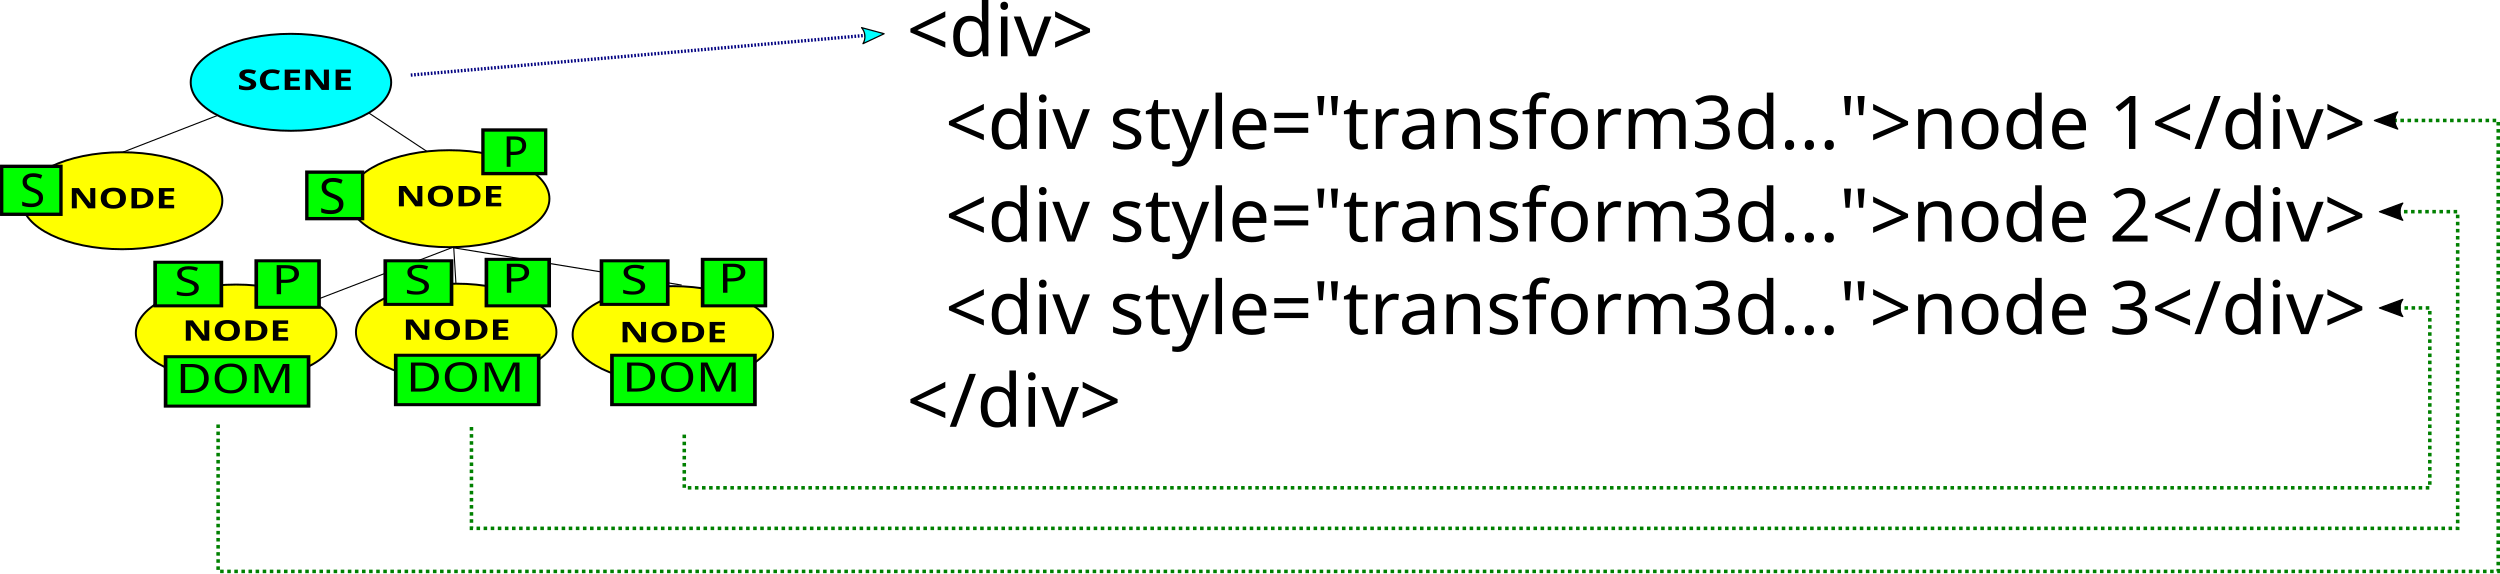
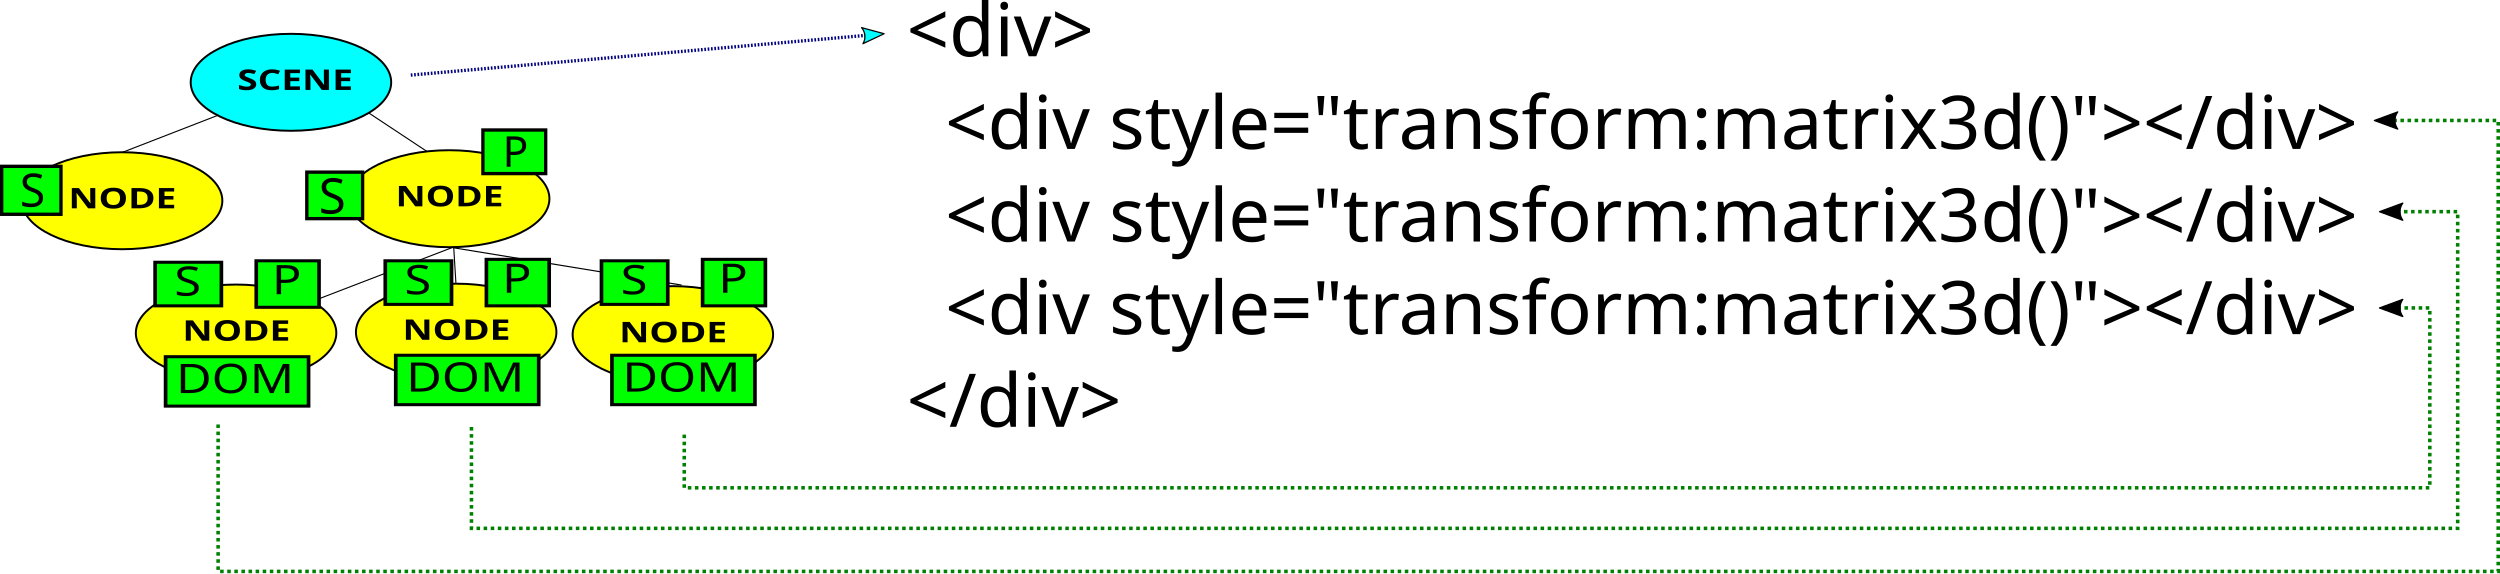
<svg xmlns="http://www.w3.org/2000/svg" version="1.1" id="svg6911" viewBox="0 0 704.848 161.605" height="45.608mm" width="198.924mm">
  <defs id="defs6913">
    <marker style="overflow:visible" id="Arrow2Mend" refX="0" refY="0" orient="auto">
      <path transform="scale(-0.6,-0.6)" d="M 8.719,4.034 -2.207,0.016 8.719,-4.002 c -1.745,2.372 -1.735,5.617 -6e-7,8.035 z" style="fill:#00ffff;fill-opacity:1;fill-rule:evenodd;stroke:#000000;stroke-width:0.625;stroke-linejoin:round;stroke-opacity:1" id="path5514" />
    </marker>
    <marker orient="auto" refY="0" refX="0" id="marker6636" style="overflow:visible">
      <path id="path6638" style="fill:#000000;fill-opacity:1;fill-rule:evenodd;stroke:#000000;stroke-width:0.625;stroke-linejoin:round;stroke-opacity:1" d="M 8.719,4.034 -2.207,0.016 8.719,-4.002 c -1.745,2.372 -1.735,5.617 -6e-7,8.035 z" transform="scale(-0.6,-0.6)" />
    </marker>
    <marker orient="auto" refY="0" refX="0" id="marker6574" style="overflow:visible">
      <path id="path6576" style="fill:#000000;fill-opacity:1;fill-rule:evenodd;stroke:#000000;stroke-width:0.625;stroke-linejoin:round;stroke-opacity:1" d="M 8.719,4.034 -2.207,0.016 8.719,-4.002 c -1.745,2.372 -1.735,5.617 -6e-7,8.035 z" transform="scale(-0.6,-0.6)" />
    </marker>
    <marker orient="auto" refY="0" refX="0" id="marker6602" style="overflow:visible">
      <path id="path6604" style="fill:#000000;fill-opacity:1;fill-rule:evenodd;stroke:#000000;stroke-width:0.625;stroke-linejoin:round;stroke-opacity:1" d="M 8.719,4.034 -2.207,0.016 8.719,-4.002 c -1.745,2.372 -1.735,5.617 -6e-7,8.035 z" transform="scale(-0.6,-0.6)" />
    </marker>
  </defs>
  <ellipse style="color:#000000;display:inline;overflow:visible;visibility:visible;opacity:1;fill:#ffff00;fill-opacity:1;fill-rule:nonzero;stroke:#000000;stroke-width:0.558;stroke-miterlimit:3.3;stroke-dasharray:none;stroke-opacity:1;marker:none;enable-background:accumulate" id="path3336-3" cx="34.421" cy="56.596" rx="28.261" ry="13.67" />
  <text xml:space="preserve" style="font-style:normal;font-weight:normal;font-size:9.159px;line-height:125%;font-family:Sans;letter-spacing:0px;word-spacing:0px;fill:#000000;fill-opacity:1;stroke:none;stroke-width:1px;stroke-linecap:butt;stroke-linejoin:miter;stroke-opacity:1" x="16.911" y="67.048" id="text4140-7" transform="scale(1.141327,0.8761733)">
    <tspan id="tspan4142-9" x="16.911" y="67.048" style="font-weight:bold">NODE</tspan>
  </text>
  <ellipse style="color:#000000;display:inline;overflow:visible;visibility:visible;opacity:1;fill:#ffff00;fill-opacity:1;fill-rule:nonzero;stroke:#000000;stroke-width:0.558;stroke-miterlimit:3.3;stroke-dasharray:none;stroke-opacity:1;marker:none;enable-background:accumulate" id="path3336-33" cx="66.555" cy="93.899" rx="28.261" ry="13.67" />
  <text xml:space="preserve" style="font-style:normal;font-weight:normal;font-size:9.159px;line-height:125%;font-family:Sans;letter-spacing:0px;word-spacing:0px;fill:#000000;fill-opacity:1;stroke:none;stroke-width:1px;stroke-linecap:butt;stroke-linejoin:miter;stroke-opacity:1" x="45.065" y="109.623" id="text4140-0" transform="scale(1.141327,0.8761733)">
    <tspan id="tspan4142-8" x="45.065" y="109.623" style="font-weight:bold">NODE</tspan>
  </text>
  <ellipse style="color:#000000;display:inline;overflow:visible;visibility:visible;opacity:1;fill:#ffff00;fill-opacity:1;fill-rule:nonzero;stroke:#000000;stroke-width:0.558;stroke-miterlimit:3.3;stroke-dasharray:none;stroke-opacity:1;marker:none;enable-background:accumulate" id="path3336-330" cx="128.612" cy="93.652" rx="28.261" ry="13.67" />
  <text xml:space="preserve" style="font-style:normal;font-weight:normal;font-size:9.159px;line-height:125%;font-family:Sans;letter-spacing:0px;word-spacing:0px;fill:#000000;fill-opacity:1;stroke:none;stroke-width:1px;stroke-linecap:butt;stroke-linejoin:miter;stroke-opacity:1" x="99.438" y="109.341" id="text4140-97" transform="scale(1.141327,0.8761733)">
    <tspan id="tspan4142-1" x="99.438" y="109.341" style="font-weight:bold">NODE</tspan>
  </text>
  <path style="fill:none;fill-rule:evenodd;stroke:#000000;stroke-width:0.314px;stroke-linecap:butt;stroke-linejoin:miter;stroke-opacity:1" d="M 88.713,84.694 128.163,69.533" id="path4211" />
  <ellipse style="color:#000000;display:inline;overflow:visible;visibility:visible;opacity:1;fill:#ffff00;fill-opacity:1;fill-rule:nonzero;stroke:#000000;stroke-width:0.558;stroke-miterlimit:3.3;stroke-dasharray:none;stroke-opacity:1;marker:none;enable-background:accumulate" id="path3336-9" cx="189.705" cy="94.349" rx="28.261" ry="13.67" />
  <text xml:space="preserve" style="font-style:normal;font-weight:normal;font-size:9.159px;line-height:125%;font-family:Sans;letter-spacing:0px;word-spacing:0px;fill:#000000;fill-opacity:1;stroke:none;stroke-width:1px;stroke-linecap:butt;stroke-linejoin:miter;stroke-opacity:1" x="152.966" y="110.136" id="text4140-2" transform="scale(1.141327,0.8761733)">
    <tspan id="tspan4142-0" x="152.966" y="110.136" style="font-weight:bold">NODE</tspan>
  </text>
  <path style="fill:none;fill-rule:evenodd;stroke:#000000;stroke-width:0.314px;stroke-linecap:butt;stroke-linejoin:miter;stroke-opacity:1" d="M 34.637,42.9 63.15,31.837" id="path4205" />
  <path style="fill:none;fill-rule:evenodd;stroke:#000000;stroke-width:0.326px;stroke-linecap:butt;stroke-linejoin:miter;stroke-opacity:1" d="M 192.191,80.384 127.796,69.847" id="path4213" />
  <ellipse style="color:#000000;display:inline;overflow:visible;visibility:visible;opacity:1;fill:#00ffff;fill-opacity:1;fill-rule:nonzero;stroke:#000000;stroke-width:0.558;stroke-miterlimit:3.3;stroke-dasharray:none;stroke-opacity:1;marker:none;enable-background:accumulate" id="path3336" cx="82.024" cy="23.206" rx="28.261" ry="13.67" />
  <text xml:space="preserve" style="font-style:normal;font-weight:normal;font-size:9.159px;line-height:125%;font-family:Sans;letter-spacing:0px;word-spacing:0px;fill:#000000;fill-opacity:1;stroke:none;stroke-width:1px;stroke-linecap:butt;stroke-linejoin:miter;stroke-opacity:1" x="58.619" y="28.939" id="text4140" transform="scale(1.141327,0.8761733)">
    <tspan id="tspan4142" x="58.619" y="28.939" style="font-weight:bold">SCENE</tspan>
  </text>
  <path style="fill:none;fill-rule:evenodd;stroke:#000000;stroke-width:0.314px;stroke-linecap:butt;stroke-linejoin:miter;stroke-opacity:1" d="m 103.952,31.837 16.714,11.063" id="path4207" />
  <path style="fill:none;fill-rule:evenodd;stroke:#000000;stroke-width:0.314px;stroke-linecap:butt;stroke-linejoin:miter;stroke-opacity:1" d="m 128.532,79.777 -0.614,-10.039" id="path4215" />
  <ellipse style="color:#000000;display:inline;overflow:visible;visibility:visible;opacity:1;fill:#ffff00;fill-opacity:1;fill-rule:nonzero;stroke:#000000;stroke-width:0.558;stroke-miterlimit:3.3;stroke-dasharray:none;stroke-opacity:1;marker:none;enable-background:accumulate" id="path3336-7" cx="126.639" cy="56.023" rx="28.261" ry="13.67" />
  <text xml:space="preserve" style="font-style:normal;font-weight:normal;font-size:9.159px;line-height:125%;font-family:Sans;letter-spacing:0px;word-spacing:0px;fill:#000000;fill-opacity:1;stroke:none;stroke-width:1px;stroke-linecap:butt;stroke-linejoin:miter;stroke-opacity:1" x="97.71" y="66.394" id="text4140-9" transform="scale(1.141327,0.8761733)">
    <tspan id="tspan4142-7" x="97.71" y="66.394" style="font-weight:bold">NODE</tspan>
  </text>
  <rect style="color:#000000;display:inline;overflow:visible;visibility:visible;opacity:1;fill:#00ff00;fill-opacity:1;fill-rule:nonzero;stroke:#000000;stroke-width:0.942;stroke-miterlimit:3.3;stroke-dasharray:none;stroke-opacity:1;marker:none;enable-background:accumulate" id="rect4717" width="17.697" height="12.292" x="136.151" y="36.651" />
  <rect style="color:#000000;display:inline;overflow:visible;visibility:visible;opacity:1;fill:#00ff00;fill-opacity:1;fill-rule:nonzero;stroke:#000000;stroke-width:0.942;stroke-miterlimit:3.3;stroke-dasharray:none;stroke-opacity:1;marker:none;enable-background:accumulate" id="rect4719" width="15.731" height="13.112" x="86.5" y="48.534" />
  <rect style="color:#000000;display:inline;overflow:visible;visibility:visible;opacity:1;fill:#00ff00;fill-opacity:1;fill-rule:nonzero;stroke:#000000;stroke-width:0.942;stroke-miterlimit:3.3;stroke-dasharray:none;stroke-opacity:1;marker:none;enable-background:accumulate" id="rect4721" width="16.714" height="13.522" x="0.471" y="46.895" />
  <g id="g4765" transform="matrix(0.3441164,0,0,0.2868199,-19.68414,7.70144)">
    <g id="g4750">
      <rect style="color:#000000;display:inline;overflow:visible;visibility:visible;opacity:1;fill:#00ff00;fill-opacity:1;fill-rule:nonzero;stroke:#000000;stroke-width:3;stroke-miterlimit:3.3;stroke-dasharray:none;stroke-opacity:1;marker:none;enable-background:accumulate" id="rect4729" width="54.286" height="42.857" x="184.286" y="230.934" />
      <text xml:space="preserve" style="font-style:normal;font-weight:normal;font-size:40px;line-height:125%;font-family:Sans;letter-spacing:0px;word-spacing:0px;fill:#000000;fill-opacity:1;stroke:none;stroke-width:1px;stroke-linecap:butt;stroke-linejoin:miter;stroke-opacity:1" x="200" y="263.791" id="text4738">
        <tspan id="tspan4740" x="200" y="263.791">S</tspan>
      </text>
    </g>
    <g id="g4755">
      <rect style="color:#000000;display:inline;overflow:visible;visibility:visible;opacity:1;fill:#00ff00;fill-opacity:1;fill-rule:nonzero;stroke:#000000;stroke-width:3;stroke-miterlimit:3.3;stroke-dasharray:none;stroke-opacity:1;marker:none;enable-background:accumulate" id="rect4731" width="51.429" height="45.714" x="267.143" y="229.505" />
      <text xml:space="preserve" style="font-style:normal;font-weight:normal;font-size:40px;line-height:125%;font-family:Sans;letter-spacing:0px;word-spacing:0px;fill:#000000;fill-opacity:1;stroke:none;stroke-width:1px;stroke-linecap:butt;stroke-linejoin:miter;stroke-opacity:1" x="280" y="262.362" id="text4742">
        <tspan id="tspan4744" x="280" y="262.362">P</tspan>
      </text>
    </g>
    <g id="g4760">
      <rect style="color:#000000;display:inline;overflow:visible;visibility:visible;opacity:1;fill:#00ff00;fill-opacity:1;fill-rule:nonzero;stroke:#000000;stroke-width:3;stroke-miterlimit:3.3;stroke-dasharray:none;stroke-opacity:1;marker:none;enable-background:accumulate" id="rect4733" width="117.143" height="48.571" x="192.857" y="323.791" />
      <text xml:space="preserve" style="font-style:normal;font-weight:normal;font-size:40px;line-height:125%;font-family:Sans;letter-spacing:0px;word-spacing:0px;fill:#000000;fill-opacity:1;stroke:none;stroke-width:1px;stroke-linecap:butt;stroke-linejoin:miter;stroke-opacity:1" x="201.429" y="359.505" id="text4746">
        <tspan id="tspan4748" x="201.429" y="359.505">DOM</tspan>
      </text>
    </g>
  </g>
  <g transform="matrix(0.3441164,0,0,0.2868199,45.20638,7.2917)" id="g4765-2">
    <g id="g4750-8">
      <rect style="color:#000000;display:inline;overflow:visible;visibility:visible;opacity:1;fill:#00ff00;fill-opacity:1;fill-rule:nonzero;stroke:#000000;stroke-width:3;stroke-miterlimit:3.3;stroke-dasharray:none;stroke-opacity:1;marker:none;enable-background:accumulate" id="rect4729-6" width="54.286" height="42.857" x="184.286" y="230.934" />
      <text xml:space="preserve" style="font-style:normal;font-weight:normal;font-size:40px;line-height:125%;font-family:Sans;letter-spacing:0px;word-spacing:0px;fill:#000000;fill-opacity:1;stroke:none;stroke-width:1px;stroke-linecap:butt;stroke-linejoin:miter;stroke-opacity:1" x="200" y="263.791" id="text4738-6">
        <tspan id="tspan4740-5" x="200" y="263.791">S</tspan>
      </text>
    </g>
    <g id="g4755-3">
      <rect style="color:#000000;display:inline;overflow:visible;visibility:visible;opacity:1;fill:#00ff00;fill-opacity:1;fill-rule:nonzero;stroke:#000000;stroke-width:3;stroke-miterlimit:3.3;stroke-dasharray:none;stroke-opacity:1;marker:none;enable-background:accumulate" id="rect4731-6" width="51.429" height="45.714" x="267.143" y="229.505" />
      <text xml:space="preserve" style="font-style:normal;font-weight:normal;font-size:40px;line-height:125%;font-family:Sans;letter-spacing:0px;word-spacing:0px;fill:#000000;fill-opacity:1;stroke:none;stroke-width:1px;stroke-linecap:butt;stroke-linejoin:miter;stroke-opacity:1" x="280" y="262.362" id="text4742-8">
        <tspan id="tspan4744-2" x="280" y="262.362">P</tspan>
      </text>
    </g>
    <g id="g4760-2">
      <rect style="color:#000000;display:inline;overflow:visible;visibility:visible;opacity:1;fill:#00ff00;fill-opacity:1;fill-rule:nonzero;stroke:#000000;stroke-width:3;stroke-miterlimit:3.3;stroke-dasharray:none;stroke-opacity:1;marker:none;enable-background:accumulate" id="rect4733-3" width="117.143" height="48.571" x="192.857" y="323.791" />
      <text xml:space="preserve" style="font-style:normal;font-weight:normal;font-size:40px;line-height:125%;font-family:Sans;letter-spacing:0px;word-spacing:0px;fill:#000000;fill-opacity:1;stroke:none;stroke-width:1px;stroke-linecap:butt;stroke-linejoin:miter;stroke-opacity:1" x="201.429" y="359.505" id="text4746-6">
        <tspan id="tspan4748-2" x="201.429" y="359.505">DOM</tspan>
      </text>
    </g>
  </g>
  <g transform="matrix(0.3441164,0,0,0.2868199,106.1641,7.2917)" id="g4765-1">
    <g id="g4750-0">
      <rect style="color:#000000;display:inline;overflow:visible;visibility:visible;opacity:1;fill:#00ff00;fill-opacity:1;fill-rule:nonzero;stroke:#000000;stroke-width:3;stroke-miterlimit:3.3;stroke-dasharray:none;stroke-opacity:1;marker:none;enable-background:accumulate" id="rect4729-2" width="54.286" height="42.857" x="184.286" y="230.934" />
      <text xml:space="preserve" style="font-style:normal;font-weight:normal;font-size:40px;line-height:125%;font-family:Sans;letter-spacing:0px;word-spacing:0px;fill:#000000;fill-opacity:1;stroke:none;stroke-width:1px;stroke-linecap:butt;stroke-linejoin:miter;stroke-opacity:1" x="200" y="263.791" id="text4738-7">
        <tspan id="tspan4740-9" x="200" y="263.791">S</tspan>
      </text>
    </g>
    <g id="g4755-7">
      <rect style="color:#000000;display:inline;overflow:visible;visibility:visible;opacity:1;fill:#00ff00;fill-opacity:1;fill-rule:nonzero;stroke:#000000;stroke-width:3;stroke-miterlimit:3.3;stroke-dasharray:none;stroke-opacity:1;marker:none;enable-background:accumulate" id="rect4731-5" width="51.429" height="45.714" x="267.143" y="229.505" />
      <text xml:space="preserve" style="font-style:normal;font-weight:normal;font-size:40px;line-height:125%;font-family:Sans;letter-spacing:0px;word-spacing:0px;fill:#000000;fill-opacity:1;stroke:none;stroke-width:1px;stroke-linecap:butt;stroke-linejoin:miter;stroke-opacity:1" x="280" y="262.362" id="text4742-4">
        <tspan id="tspan4744-9" x="280" y="262.362">P</tspan>
      </text>
    </g>
    <g id="g4760-22">
      <rect style="color:#000000;display:inline;overflow:visible;visibility:visible;opacity:1;fill:#00ff00;fill-opacity:1;fill-rule:nonzero;stroke:#000000;stroke-width:3;stroke-miterlimit:3.3;stroke-dasharray:none;stroke-opacity:1;marker:none;enable-background:accumulate" id="rect4733-4" width="117.143" height="48.571" x="192.857" y="323.791" />
      <text xml:space="preserve" style="font-style:normal;font-weight:normal;font-size:40px;line-height:125%;font-family:Sans;letter-spacing:0px;word-spacing:0px;fill:#000000;fill-opacity:1;stroke:none;stroke-width:1px;stroke-linecap:butt;stroke-linejoin:miter;stroke-opacity:1" x="201.429" y="359.505" id="text4746-67">
        <tspan id="tspan4748-6" x="201.429" y="359.505">DOM</tspan>
      </text>
    </g>
  </g>
  <text xml:space="preserve" style="font-style:normal;font-weight:normal;font-size:20.891px;line-height:125%;font-family:Sans;letter-spacing:0px;word-spacing:0px;fill:#000000;fill-opacity:1;stroke:none;stroke-width:1px;stroke-linecap:butt;stroke-linejoin:miter;stroke-opacity:1" x="255.634" y="15.872" id="text4925">
    <tspan id="tspan4927" x="255.634" y="15.872">&lt;div&gt;</tspan>
-     <tspan x="255.634" y="41.986" id="tspan4929">  &lt;div style="transform3d..."&gt;node 1&lt;/div&gt;</tspan>
-     <tspan x="255.634" y="68.1" id="tspan4931">  &lt;div style="transform3d..."&gt;node 2&lt;/div&gt;</tspan>
-     <tspan x="255.634" y="94.213" id="tspan4935">  &lt;div style="transform3d..."&gt;node 3&lt;/div&gt;</tspan>
+     <tspan x="255.634" y="41.986" id="tspan4929">  &lt;div style="transform:matrix3d()"&gt;&lt;/div&gt;</tspan>
+     <tspan x="255.634" y="68.1" id="tspan4931">  &lt;div style="transform:matrix3d()"&gt;&lt;/div&gt;</tspan>
+     <tspan x="255.634" y="94.213" id="tspan4935">  &lt;div style="transform:matrix3d()"&gt;&lt;/div&gt;</tspan>
    <tspan x="255.634" y="120.327" id="tspan4939">&lt;/div&gt;</tspan>
  </text>
  <path style="fill:#00ffff;fill-rule:evenodd;stroke:#000080;stroke-width:0.943;stroke-linecap:butt;stroke-linejoin:miter;stroke-miterlimit:4;stroke-dasharray:0.472, 0.472;stroke-dashoffset:0;stroke-opacity:1;marker-end:url(#Arrow2Mend)" d="M 115.816,21.171 248.021,9.632" id="path4941" />
  <path style="fill:none;fill-rule:evenodd;stroke:#008000;stroke-width:1;stroke-linecap:butt;stroke-linejoin:miter;stroke-miterlimit:4;stroke-dasharray:1, 1;stroke-dashoffset:0;stroke-opacity:1;marker-end:url(#marker6636)" d="m 192.919,122.533 0,15 492.143,0 0,-50.714 -12.857,0" id="path6562" />
  <path style="fill:none;fill-rule:evenodd;stroke:#008000;stroke-width:1;stroke-linecap:butt;stroke-linejoin:miter;stroke-miterlimit:4;stroke-dasharray:1, 1;stroke-dashoffset:0;stroke-opacity:1;marker-end:url(#marker6574)" d="m 132.919,120.391 0,28.571 560,0 0,-89.286 -20.714,0" id="path6564" />
  <path style="fill:none;fill-rule:evenodd;stroke:#008000;stroke-width:1;stroke-linecap:butt;stroke-linejoin:miter;stroke-miterlimit:4;stroke-dasharray:1, 1;stroke-dashoffset:0;stroke-opacity:1;marker-end:url(#marker6602)" d="m 61.491,119.676 0,41.429 642.857,0 0,-127.143 -33.571,0" id="path6566" />
  <text xml:space="preserve" style="font-style:normal;font-weight:normal;font-size:13.88px;line-height:125%;font-family:Sans;letter-spacing:0px;word-spacing:0px;fill:#000000;fill-opacity:1;stroke:none;stroke-width:1px;stroke-linecap:butt;stroke-linejoin:miter;stroke-opacity:1" x="89.855" y="60.217" id="text5899">
    <tspan id="tspan5901" x="89.855" y="60.217">S</tspan>
  </text>
  <text xml:space="preserve" style="font-style:normal;font-weight:normal;font-size:11.986px;line-height:125%;font-family:Sans;letter-spacing:0px;word-spacing:0px;fill:#000000;fill-opacity:1;stroke:none;stroke-width:1px;stroke-linecap:butt;stroke-linejoin:miter;stroke-opacity:1" x="141.7" y="47.023" id="text5903">
    <tspan id="tspan5905" x="141.7" y="47.023">P</tspan>
  </text>
  <text xml:space="preserve" style="font-style:normal;font-weight:normal;font-size:13.037px;line-height:125%;font-family:Sans;letter-spacing:0px;word-spacing:0px;fill:#000000;fill-opacity:1;stroke:none;stroke-width:1px;stroke-linecap:butt;stroke-linejoin:miter;stroke-opacity:1" x="5.581" y="58.28" id="text5907">
    <tspan id="tspan5909" x="5.581" y="58.28">S</tspan>
  </text>
</svg>
